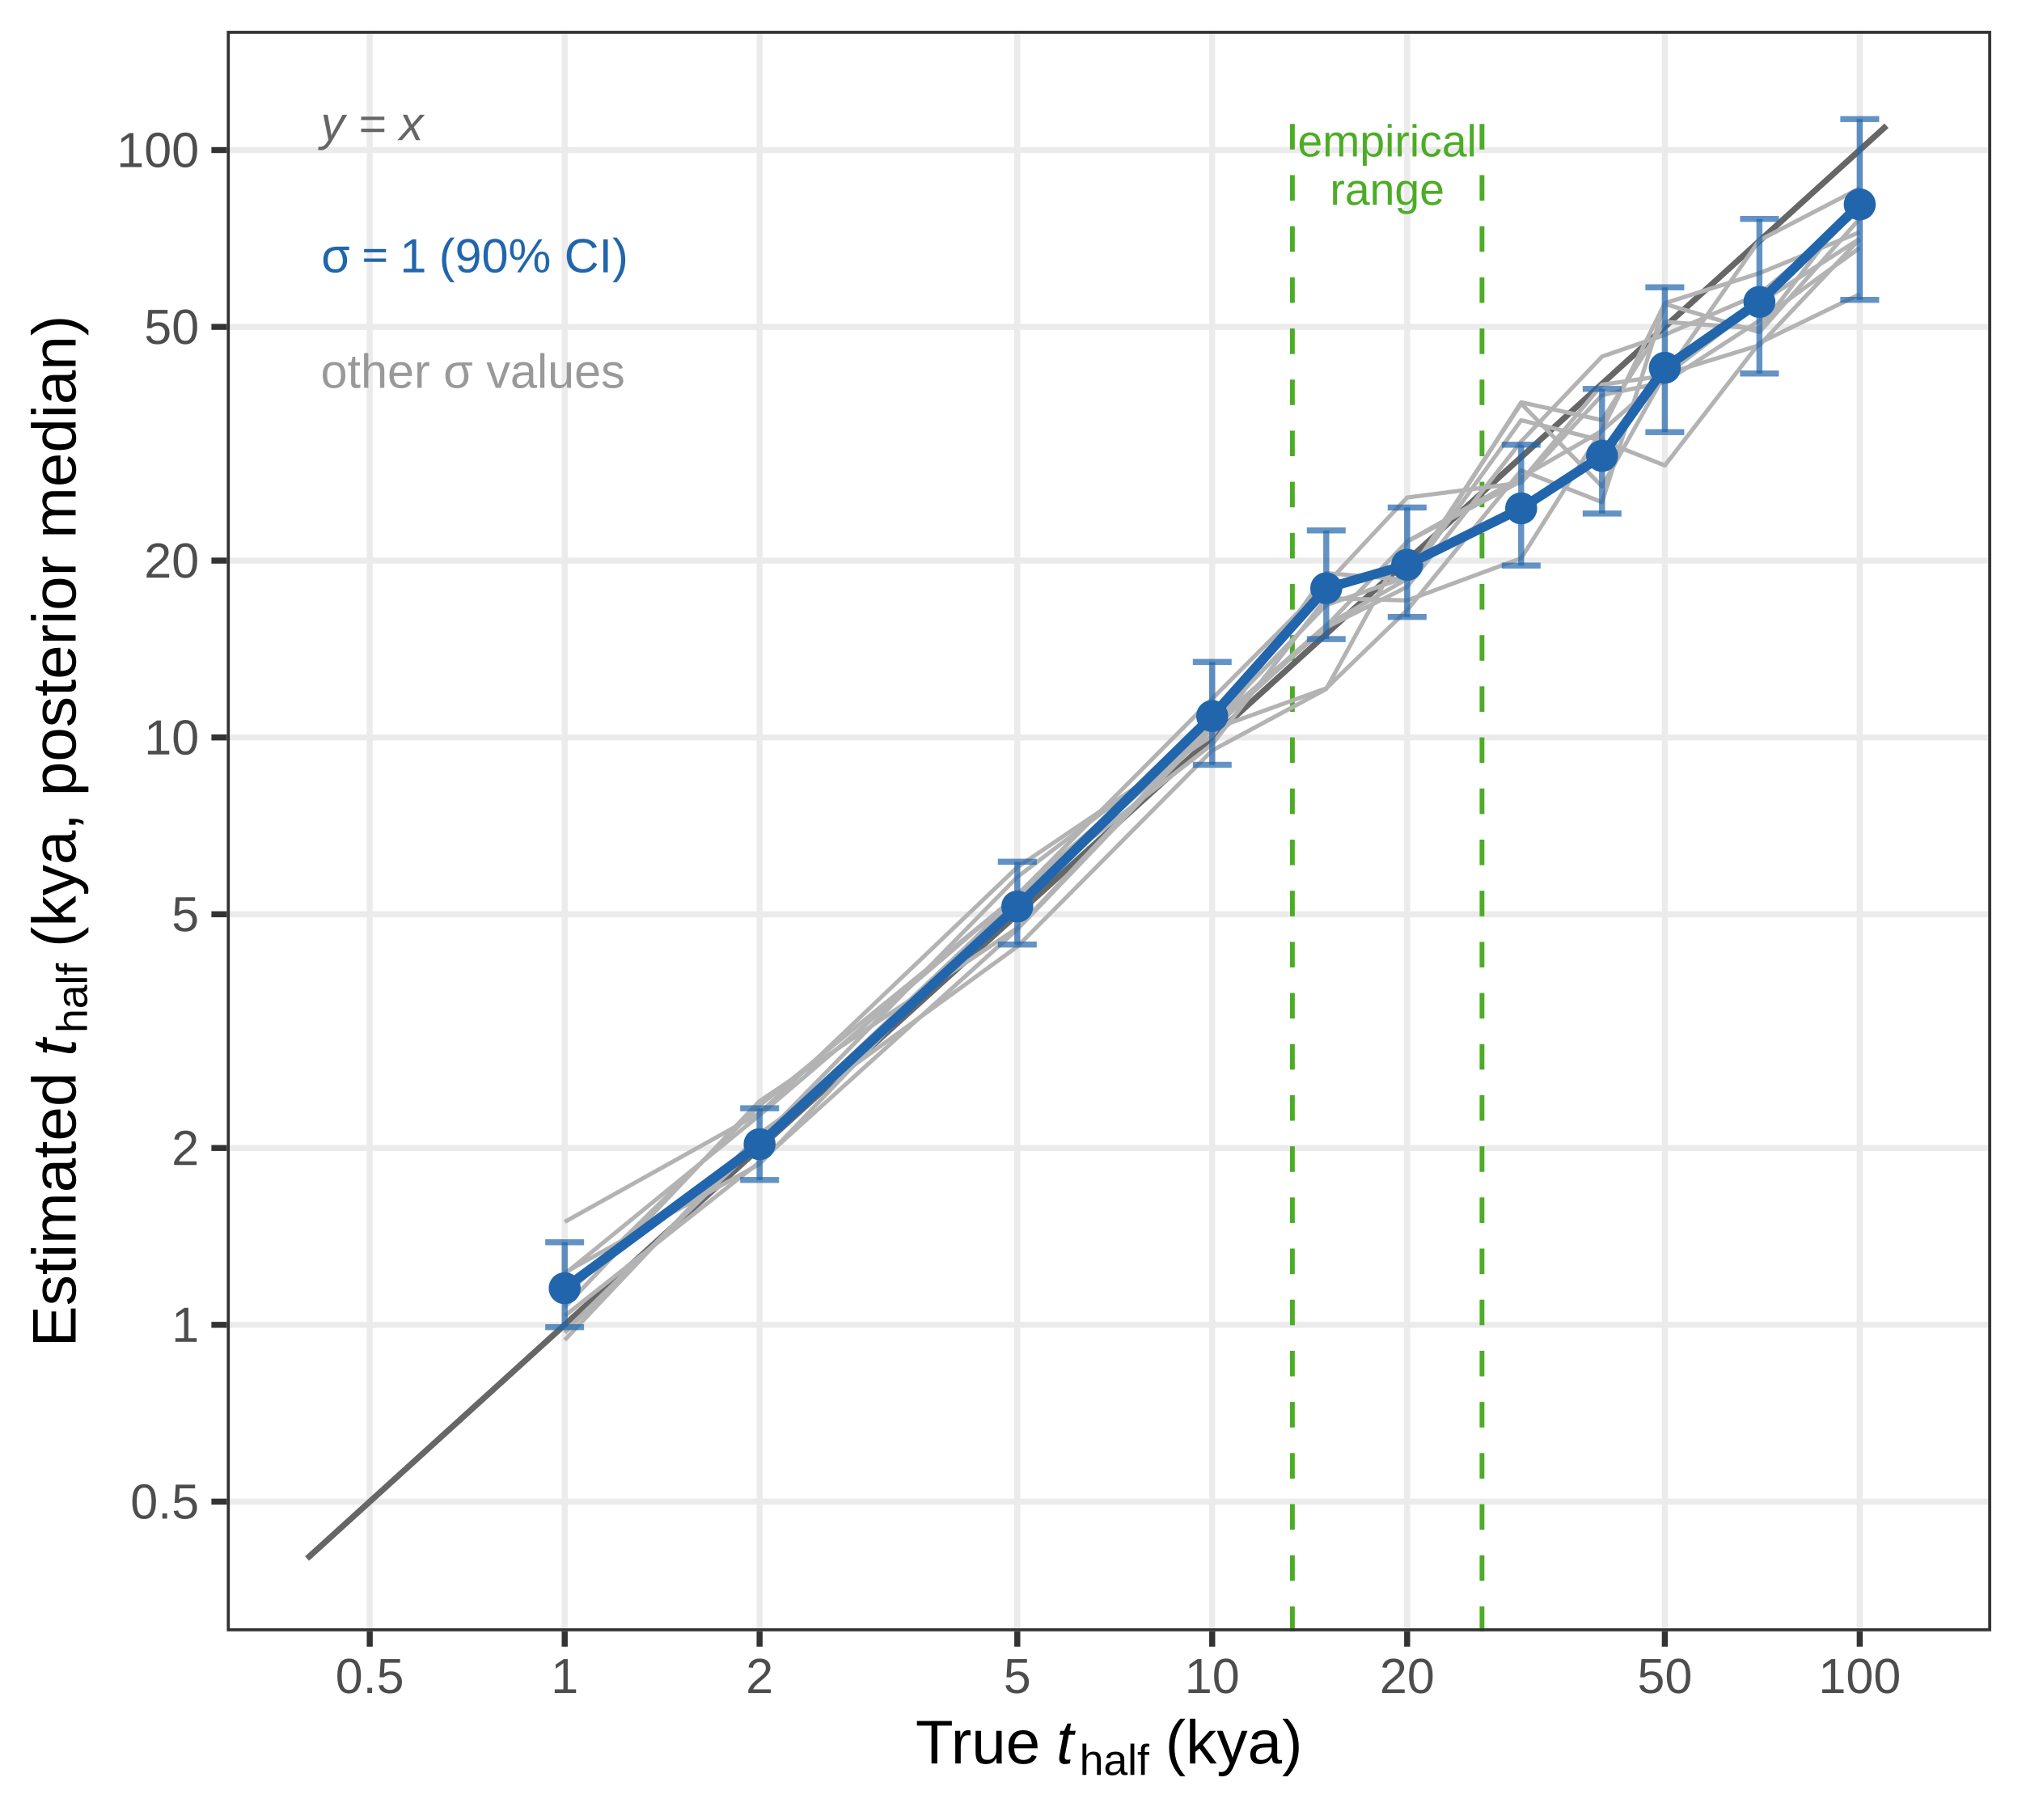
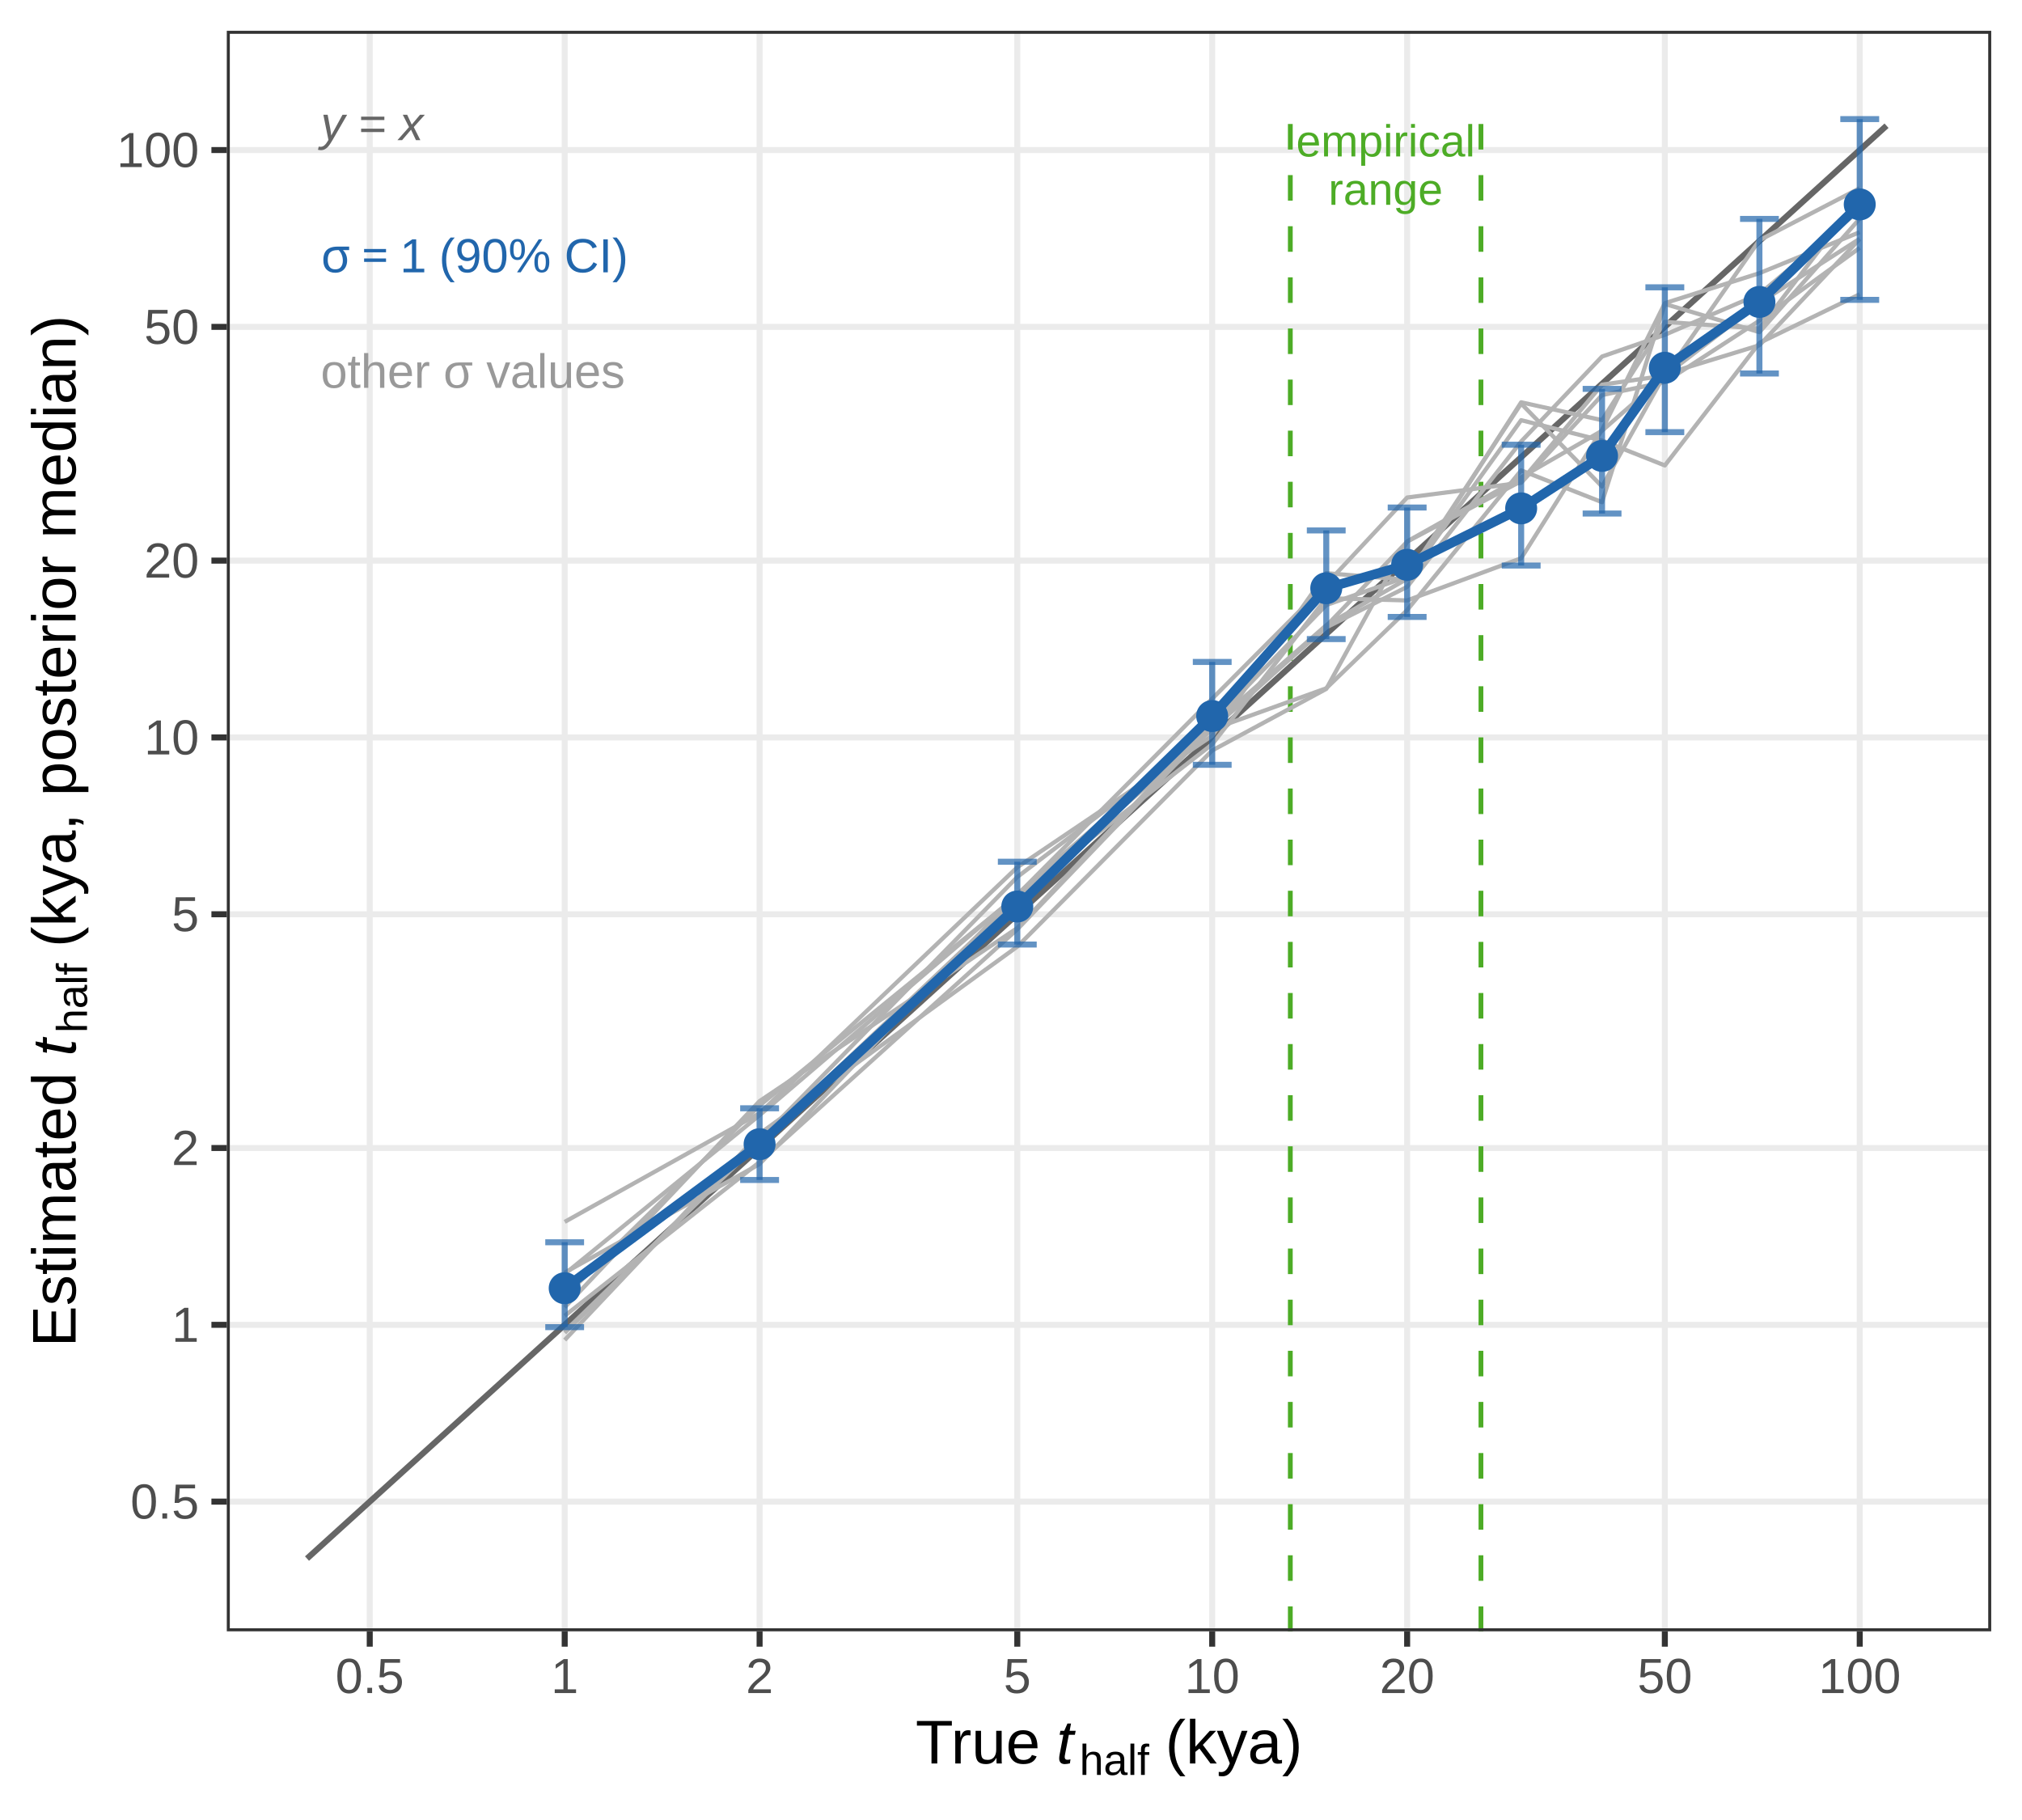
<svg xmlns="http://www.w3.org/2000/svg" width="360.00pt" height="324.00pt" viewBox="0 0 360.00 324.00">
  <g class="svglite">
    <defs>
      <style type="text/css">
    .svglite line, .svglite polyline, .svglite polygon, .svglite path, .svglite rect, .svglite circle {
      fill: none;
      stroke: #000000;
      stroke-linecap: round;
      stroke-linejoin: round;
      stroke-miterlimit: 10.00;
    }
    .svglite text {
      white-space: pre;
    }
    .svglite g.glyphgroup path {
      fill: inherit;
      stroke: none;
    }
  </style>
    </defs>
    <rect width="100%" height="100%" style="stroke: none; fill: #FFFFFF;" />
    <defs>
      <clipPath id="cpMC4wMHwzNjAuMDB8MC4wMHwzMjQuMDA=">
        <rect x="0.00" y="0.00" width="360.00" height="324.00" />
      </clipPath>
    </defs>
    <g clip-path="url(#cpMC4wMHwzNjAuMDB8MC4wMHwzMjQuMDA=)">
      <rect x="0.00" y="0.00" width="360.00" height="324.00" style="stroke-width: 1.07; stroke: #FFFFFF; fill: #FFFFFF;" />
    </g>
    <defs>
      <clipPath id="cpNDAuMzh8MzU0LjUyfDUuNDh8MjkwLjQx">
        <rect x="40.38" y="5.48" width="314.14" height="284.93" />
      </clipPath>
    </defs>
    <g clip-path="url(#cpNDAuMzh8MzU0LjUyfDUuNDh8MjkwLjQx)">
      <rect x="40.38" y="5.48" width="314.14" height="284.93" style="stroke-width: 1.07; stroke: none; fill: #FFFFFF;" />
      <polyline points="40.38,267.32 354.52,267.32 " style="stroke-width: 1.07; stroke: #EBEBEB; stroke-linecap: butt;" />
      <polyline points="40.38,235.85 354.52,235.85 " style="stroke-width: 1.07; stroke: #EBEBEB; stroke-linecap: butt;" />
      <polyline points="40.38,204.37 354.52,204.37 " style="stroke-width: 1.07; stroke: #EBEBEB; stroke-linecap: butt;" />
      <polyline points="40.38,162.76 354.52,162.76 " style="stroke-width: 1.07; stroke: #EBEBEB; stroke-linecap: butt;" />
      <polyline points="40.38,131.28 354.52,131.28 " style="stroke-width: 1.07; stroke: #EBEBEB; stroke-linecap: butt;" />
      <polyline points="40.38,99.80 354.52,99.80 " style="stroke-width: 1.07; stroke: #EBEBEB; stroke-linecap: butt;" />
      <polyline points="40.38,58.19 354.52,58.19 " style="stroke-width: 1.07; stroke: #EBEBEB; stroke-linecap: butt;" />
      <polyline points="40.38,26.71 354.52,26.71 " style="stroke-width: 1.07; stroke: #EBEBEB; stroke-linecap: butt;" />
      <polyline points="65.83,290.41 65.83,5.48 " style="stroke-width: 1.07; stroke: #EBEBEB; stroke-linecap: butt;" />
      <polyline points="100.54,290.41 100.54,5.48 " style="stroke-width: 1.07; stroke: #EBEBEB; stroke-linecap: butt;" />
      <polyline points="135.24,290.41 135.24,5.48 " style="stroke-width: 1.07; stroke: #EBEBEB; stroke-linecap: butt;" />
      <polyline points="181.12,290.41 181.12,5.48 " style="stroke-width: 1.07; stroke: #EBEBEB; stroke-linecap: butt;" />
      <polyline points="215.82,290.41 215.82,5.48 " style="stroke-width: 1.07; stroke: #EBEBEB; stroke-linecap: butt;" />
      <polyline points="250.53,290.41 250.53,5.48 " style="stroke-width: 1.07; stroke: #EBEBEB; stroke-linecap: butt;" />
      <polyline points="296.41,290.41 296.41,5.48 " style="stroke-width: 1.07; stroke: #EBEBEB; stroke-linecap: butt;" />
      <polyline points="331.11,290.41 331.11,5.48 " style="stroke-width: 1.07; stroke: #EBEBEB; stroke-linecap: butt;" />
-       <line x1="230.10" y1="290.52" x2="230.10" y2="20.36" style="stroke-width: 0.85; stroke: #4DAC26; stroke-dasharray: 4.55,4.55; stroke-linecap: butt;" />
-       <line x1="263.86" y1="290.52" x2="263.86" y2="20.36" style="stroke-width: 0.85; stroke: #4DAC26; stroke-dasharray: 4.55,4.55; stroke-linecap: butt;" />
-       <text x="246.98" y="27.85" text-anchor="middle" style="font-size: 7.97px;fill: #4DAC26; font-family: &quot;Arimo&quot;;" textLength="31.83px" lengthAdjust="spacingAndGlyphs">empirical</text>
-       <text x="246.98" y="36.46" text-anchor="middle" style="font-size: 7.97px;fill: #4DAC26; font-family: &quot;Arimo&quot;;" textLength="20.34px" lengthAdjust="spacingAndGlyphs">range</text>
+       <line x1="229.73" y1="290.52" x2="229.73" y2="20.36" style="stroke-width: 0.85; stroke: #4DAC26; stroke-dasharray: 4.55,4.55; stroke-linecap: butt;" />
+       <line x1="263.67" y1="290.52" x2="263.67" y2="20.36" style="stroke-width: 0.85; stroke: #4DAC26; stroke-dasharray: 4.55,4.55; stroke-linecap: butt;" />
+       <text x="246.70" y="27.85" text-anchor="middle" style="font-size: 7.97px;fill: #4DAC26; font-family: &quot;Arimo&quot;;" textLength="31.83px" lengthAdjust="spacingAndGlyphs">empirical</text>
+       <text x="246.70" y="36.46" text-anchor="middle" style="font-size: 7.97px;fill: #4DAC26; font-family: &quot;Arimo&quot;;" textLength="20.34px" lengthAdjust="spacingAndGlyphs">range</text>
      <polyline points="54.66,277.46 335.88,22.38 " style="stroke-width: 1.07; stroke: #666666; stroke-linecap: butt;" />
      <polyline points="100.54,217.52 135.24,198.18 181.12,154.39 215.82,130.98 236.13,102.04 250.53,103.21 270.83,71.62 285.23,74.80 296.41,57.30 313.25,58.49 331.11,35.10 " style="stroke-width: 0.75; stroke: #B3B3B3; stroke-linecap: butt;" />
      <polyline points="100.54,232.74 135.24,196.02 181.12,165.21 215.82,128.60 236.13,107.71 250.53,102.68 270.83,71.85 285.23,86.61 296.41,66.61 313.25,61.46 331.11,42.55 " style="stroke-width: 0.75; stroke: #B3B3B3; stroke-linecap: butt;" />
      <polyline points="100.54,226.56 135.24,207.22 181.12,159.18 215.82,129.09 236.13,111.30 250.53,103.04 270.83,74.80 285.23,78.43 296.41,82.86 313.25,61.05 331.11,52.38 " style="stroke-width: 0.75; stroke: #B3B3B3; stroke-linecap: butt;" />
      <polyline points="100.54,226.80 135.24,198.52 181.12,159.31 215.82,124.38 236.13,104.00 250.53,88.57 270.83,85.94 285.23,70.33 296.41,68.02 313.25,57.08 331.11,44.12 " style="stroke-width: 0.75; stroke: #B3B3B3; stroke-linecap: butt;" />
      <polyline points="100.54,237.27 135.24,202.99 181.12,156.12 215.82,129.82 236.13,111.44 250.53,96.42 270.83,85.66 285.23,68.48 296.41,66.87 313.25,42.77 331.11,33.50 " style="stroke-width: 0.75; stroke: #B3B3B3; stroke-linecap: butt;" />
      <polyline points="100.54,237.02 135.24,203.35 181.12,159.92 215.82,129.84 236.13,122.53 250.53,108.61 270.83,83.74 285.23,89.40 296.41,54.11 313.25,59.13 331.11,38.92 " style="stroke-width: 0.75; stroke: #B3B3B3; stroke-linecap: butt;" />
      <polyline points="100.54,230.79 135.24,196.80 181.12,159.45 215.82,132.50 236.13,106.49 250.53,106.89 270.83,99.38 285.23,76.52 296.41,53.97 313.25,48.63 331.11,41.33 " style="stroke-width: 0.75; stroke: #B3B3B3; stroke-linecap: butt;" />
      <polyline points="100.54,234.25 135.24,206.87 181.12,165.44 215.82,129.27 236.13,111.69 250.53,104.48 270.83,78.59 285.23,63.47 296.41,59.60 313.25,52.34 331.11,37.40 " style="stroke-width: 0.75; stroke: #B3B3B3; stroke-linecap: butt;" />
      <polyline points="100.54,238.55 135.24,201.83 181.12,168.52 215.82,133.60 236.13,122.64 250.53,96.39 270.83,84.97 285.23,76.68 296.41,66.90 313.25,53.94 331.11,42.50 " style="stroke-width: 0.75; stroke: #B3B3B3; stroke-linecap: butt;" />
      <polyline points="97.08,221.15 103.99,221.15 " style="stroke-width: 1.07; stroke: #2166AC; stroke-opacity: 0.70; stroke-linecap: butt;" />
      <polyline points="100.54,221.15 100.54,236.26 " style="stroke-width: 1.07; stroke: #2166AC; stroke-opacity: 0.70; stroke-linecap: butt;" />
      <polyline points="97.08,236.26 103.99,236.26 " style="stroke-width: 1.07; stroke: #2166AC; stroke-opacity: 0.70; stroke-linecap: butt;" />
      <polyline points="212.37,117.84 219.28,117.84 " style="stroke-width: 1.07; stroke: #2166AC; stroke-opacity: 0.70; stroke-linecap: butt;" />
      <polyline points="215.82,117.84 215.82,136.15 " style="stroke-width: 1.07; stroke: #2166AC; stroke-opacity: 0.70; stroke-linecap: butt;" />
      <polyline points="212.37,136.15 219.28,136.15 " style="stroke-width: 1.07; stroke: #2166AC; stroke-opacity: 0.70; stroke-linecap: butt;" />
      <polyline points="327.65,21.20 334.57,21.20 " style="stroke-width: 1.07; stroke: #2166AC; stroke-opacity: 0.70; stroke-linecap: butt;" />
      <polyline points="331.11,21.20 331.11,53.38 " style="stroke-width: 1.07; stroke: #2166AC; stroke-opacity: 0.70; stroke-linecap: butt;" />
      <polyline points="327.65,53.38 334.57,53.38 " style="stroke-width: 1.07; stroke: #2166AC; stroke-opacity: 0.70; stroke-linecap: butt;" />
      <polyline points="232.67,94.43 239.58,94.43 " style="stroke-width: 1.07; stroke: #2166AC; stroke-opacity: 0.70; stroke-linecap: butt;" />
      <polyline points="236.13,94.43 236.13,113.77 " style="stroke-width: 1.07; stroke: #2166AC; stroke-opacity: 0.70; stroke-linecap: butt;" />
      <polyline points="232.67,113.77 239.58,113.77 " style="stroke-width: 1.07; stroke: #2166AC; stroke-opacity: 0.70; stroke-linecap: butt;" />
      <polyline points="131.78,197.30 138.70,197.30 " style="stroke-width: 1.07; stroke: #2166AC; stroke-opacity: 0.70; stroke-linecap: butt;" />
      <polyline points="135.24,197.30 135.24,210.06 " style="stroke-width: 1.07; stroke: #2166AC; stroke-opacity: 0.70; stroke-linecap: butt;" />
      <polyline points="131.78,210.06 138.70,210.06 " style="stroke-width: 1.07; stroke: #2166AC; stroke-opacity: 0.70; stroke-linecap: butt;" />
      <polyline points="247.07,90.35 253.99,90.35 " style="stroke-width: 1.07; stroke: #2166AC; stroke-opacity: 0.70; stroke-linecap: butt;" />
      <polyline points="250.53,90.35 250.53,109.83 " style="stroke-width: 1.07; stroke: #2166AC; stroke-opacity: 0.70; stroke-linecap: butt;" />
      <polyline points="247.07,109.83 253.99,109.83 " style="stroke-width: 1.07; stroke: #2166AC; stroke-opacity: 0.70; stroke-linecap: butt;" />
      <polyline points="267.37,79.17 274.29,79.17 " style="stroke-width: 1.07; stroke: #2166AC; stroke-opacity: 0.70; stroke-linecap: butt;" />
      <polyline points="270.83,79.17 270.83,100.68 " style="stroke-width: 1.07; stroke: #2166AC; stroke-opacity: 0.70; stroke-linecap: butt;" />
      <polyline points="267.37,100.68 274.29,100.68 " style="stroke-width: 1.07; stroke: #2166AC; stroke-opacity: 0.70; stroke-linecap: butt;" />
      <polyline points="281.78,69.23 288.69,69.23 " style="stroke-width: 1.07; stroke: #2166AC; stroke-opacity: 0.70; stroke-linecap: butt;" />
      <polyline points="285.23,69.23 285.23,91.42 " style="stroke-width: 1.07; stroke: #2166AC; stroke-opacity: 0.70; stroke-linecap: butt;" />
      <polyline points="281.78,91.42 288.69,91.42 " style="stroke-width: 1.07; stroke: #2166AC; stroke-opacity: 0.70; stroke-linecap: butt;" />
      <polyline points="177.66,153.41 184.58,153.41 " style="stroke-width: 1.07; stroke: #2166AC; stroke-opacity: 0.70; stroke-linecap: butt;" />
      <polyline points="181.12,153.41 181.12,168.15 " style="stroke-width: 1.07; stroke: #2166AC; stroke-opacity: 0.70; stroke-linecap: butt;" />
      <polyline points="177.66,168.15 184.58,168.15 " style="stroke-width: 1.07; stroke: #2166AC; stroke-opacity: 0.70; stroke-linecap: butt;" />
      <polyline points="292.95,51.15 299.87,51.15 " style="stroke-width: 1.07; stroke: #2166AC; stroke-opacity: 0.70; stroke-linecap: butt;" />
      <polyline points="296.41,51.15 296.41,76.93 " style="stroke-width: 1.07; stroke: #2166AC; stroke-opacity: 0.70; stroke-linecap: butt;" />
      <polyline points="292.95,76.93 299.87,76.93 " style="stroke-width: 1.07; stroke: #2166AC; stroke-opacity: 0.70; stroke-linecap: butt;" />
      <polyline points="309.80,38.97 316.71,38.97 " style="stroke-width: 1.07; stroke: #2166AC; stroke-opacity: 0.70; stroke-linecap: butt;" />
      <polyline points="313.25,38.97 313.25,66.49 " style="stroke-width: 1.07; stroke: #2166AC; stroke-opacity: 0.70; stroke-linecap: butt;" />
      <polyline points="309.80,66.49 316.71,66.49 " style="stroke-width: 1.07; stroke: #2166AC; stroke-opacity: 0.70; stroke-linecap: butt;" />
      <polyline points="100.54,229.33 135.24,203.69 181.12,161.38 215.82,127.47 236.13,104.72 250.53,100.55 270.83,90.50 285.23,81.16 296.41,65.47 313.25,53.75 331.11,36.39 " style="stroke-width: 1.71; stroke: #2166AC; stroke-linecap: butt;" />
      <circle cx="100.54" cy="229.33" r="2.49" style="stroke-width: 0.71; stroke: #2166AC; fill: #2166AC;" />
      <circle cx="215.82" cy="127.47" r="2.49" style="stroke-width: 0.71; stroke: #2166AC; fill: #2166AC;" />
      <circle cx="331.11" cy="36.39" r="2.49" style="stroke-width: 0.71; stroke: #2166AC; fill: #2166AC;" />
      <circle cx="236.13" cy="104.72" r="2.49" style="stroke-width: 0.71; stroke: #2166AC; fill: #2166AC;" />
      <circle cx="135.24" cy="203.69" r="2.49" style="stroke-width: 0.71; stroke: #2166AC; fill: #2166AC;" />
      <circle cx="250.53" cy="100.55" r="2.49" style="stroke-width: 0.71; stroke: #2166AC; fill: #2166AC;" />
      <circle cx="270.83" cy="90.50" r="2.49" style="stroke-width: 0.71; stroke: #2166AC; fill: #2166AC;" />
      <circle cx="285.23" cy="81.16" r="2.49" style="stroke-width: 0.71; stroke: #2166AC; fill: #2166AC;" />
      <circle cx="181.12" cy="161.38" r="2.49" style="stroke-width: 0.71; stroke: #2166AC; fill: #2166AC;" />
      <circle cx="296.41" cy="65.47" r="2.49" style="stroke-width: 0.71; stroke: #2166AC; fill: #2166AC;" />
      <circle cx="313.25" cy="53.75" r="2.49" style="stroke-width: 0.71; stroke: #2166AC; fill: #2166AC;" />
      <text x="57.10" y="24.95" style="font-size: 8.54px; font-style: italic;fill: #666666; font-family: &quot;Arimo&quot;;" textLength="18.27px" lengthAdjust="spacingAndGlyphs">y = x</text>
      <text x="57.10" y="48.48" style="font-size: 8.54px;fill: #2166AC; font-family: &quot;Noto Sans&quot;;" textLength="5.27px" lengthAdjust="spacingAndGlyphs">σ</text>
      <text x="64.34" y="48.48" style="font-size: 8.54px;fill: #2166AC; font-family: &quot;Noto Sans&quot;;" textLength="4.88px" lengthAdjust="spacingAndGlyphs">=</text>
      <text x="71.19" y="48.48" style="font-size: 8.54px;fill: #2166AC; font-family: &quot;Arimo&quot;;" textLength="4.75px" lengthAdjust="spacingAndGlyphs">1</text>
      <text x="75.94" y="48.48" style="font-size: 8.54px;fill: #2166AC; font-family: &quot;Noto Sans&quot;;" textLength="2.22px" lengthAdjust="spacingAndGlyphs"> </text>
      <text x="78.16" y="48.48" style="font-size: 8.54px;fill: #2166AC; font-family: &quot;Arimo&quot;;" textLength="33.67px" lengthAdjust="spacingAndGlyphs">(90% CI)</text>
      <text x="57.10" y="69.04" style="font-size: 8.54px;fill: #999999; font-family: &quot;Arimo&quot;;" textLength="54.16px" lengthAdjust="spacingAndGlyphs">other σ values</text>
      <rect x="40.38" y="5.48" width="314.14" height="284.93" style="stroke-width: 1.07; stroke: #333333;" />
    </g>
    <g clip-path="url(#cpMC4wMHwzNjAuMDB8MC4wMHwzMjQuMDA=)">
      <text x="35.45" y="270.35" text-anchor="end" style="font-size: 8.80px;fill: #4D4D4D; font-family: &quot;Arimo&quot;;" textLength="12.22px" lengthAdjust="spacingAndGlyphs">0.5</text>
      <text x="35.45" y="238.87" text-anchor="end" style="font-size: 8.80px;fill: #4D4D4D; font-family: &quot;Arimo&quot;;" textLength="4.89px" lengthAdjust="spacingAndGlyphs">1</text>
      <text x="35.45" y="207.40" text-anchor="end" style="font-size: 8.80px;fill: #4D4D4D; font-family: &quot;Arimo&quot;;" textLength="4.89px" lengthAdjust="spacingAndGlyphs">2</text>
      <text x="35.45" y="165.78" text-anchor="end" style="font-size: 8.80px;fill: #4D4D4D; font-family: &quot;Arimo&quot;;" textLength="4.89px" lengthAdjust="spacingAndGlyphs">5</text>
      <text x="35.45" y="134.31" text-anchor="end" style="font-size: 8.80px;fill: #4D4D4D; font-family: &quot;Arimo&quot;;" textLength="9.78px" lengthAdjust="spacingAndGlyphs">10</text>
      <text x="35.45" y="102.83" text-anchor="end" style="font-size: 8.80px;fill: #4D4D4D; font-family: &quot;Arimo&quot;;" textLength="9.78px" lengthAdjust="spacingAndGlyphs">20</text>
      <text x="35.45" y="61.22" text-anchor="end" style="font-size: 8.80px;fill: #4D4D4D; font-family: &quot;Arimo&quot;;" textLength="9.78px" lengthAdjust="spacingAndGlyphs">50</text>
      <text x="35.45" y="29.74" text-anchor="end" style="font-size: 8.80px;fill: #4D4D4D; font-family: &quot;Arimo&quot;;" textLength="14.67px" lengthAdjust="spacingAndGlyphs">100</text>
      <polyline points="37.64,267.32 40.38,267.32 " style="stroke-width: 1.07; stroke: #333333; stroke-linecap: butt;" />
      <polyline points="37.64,235.85 40.38,235.85 " style="stroke-width: 1.07; stroke: #333333; stroke-linecap: butt;" />
      <polyline points="37.64,204.37 40.38,204.37 " style="stroke-width: 1.07; stroke: #333333; stroke-linecap: butt;" />
      <polyline points="37.64,162.76 40.38,162.76 " style="stroke-width: 1.07; stroke: #333333; stroke-linecap: butt;" />
      <polyline points="37.64,131.28 40.38,131.28 " style="stroke-width: 1.07; stroke: #333333; stroke-linecap: butt;" />
      <polyline points="37.64,99.80 40.38,99.80 " style="stroke-width: 1.07; stroke: #333333; stroke-linecap: butt;" />
      <polyline points="37.64,58.19 40.38,58.19 " style="stroke-width: 1.07; stroke: #333333; stroke-linecap: butt;" />
      <polyline points="37.64,26.71 40.38,26.71 " style="stroke-width: 1.07; stroke: #333333; stroke-linecap: butt;" />
      <polyline points="65.83,293.15 65.83,290.41 " style="stroke-width: 1.07; stroke: #333333; stroke-linecap: butt;" />
      <polyline points="100.54,293.15 100.54,290.41 " style="stroke-width: 1.07; stroke: #333333; stroke-linecap: butt;" />
      <polyline points="135.24,293.15 135.24,290.41 " style="stroke-width: 1.07; stroke: #333333; stroke-linecap: butt;" />
      <polyline points="181.12,293.15 181.12,290.41 " style="stroke-width: 1.07; stroke: #333333; stroke-linecap: butt;" />
      <polyline points="215.82,293.15 215.82,290.41 " style="stroke-width: 1.07; stroke: #333333; stroke-linecap: butt;" />
      <polyline points="250.53,293.15 250.53,290.41 " style="stroke-width: 1.07; stroke: #333333; stroke-linecap: butt;" />
      <polyline points="296.41,293.15 296.41,290.41 " style="stroke-width: 1.07; stroke: #333333; stroke-linecap: butt;" />
      <polyline points="331.11,293.15 331.11,290.41 " style="stroke-width: 1.07; stroke: #333333; stroke-linecap: butt;" />
      <text x="65.83" y="301.40" text-anchor="middle" style="font-size: 8.80px;fill: #4D4D4D; font-family: &quot;Arimo&quot;;" textLength="12.22px" lengthAdjust="spacingAndGlyphs">0.5</text>
      <text x="100.54" y="301.40" text-anchor="middle" style="font-size: 8.80px;fill: #4D4D4D; font-family: &quot;Arimo&quot;;" textLength="4.89px" lengthAdjust="spacingAndGlyphs">1</text>
      <text x="135.24" y="301.40" text-anchor="middle" style="font-size: 8.80px;fill: #4D4D4D; font-family: &quot;Arimo&quot;;" textLength="4.89px" lengthAdjust="spacingAndGlyphs">2</text>
      <text x="181.12" y="301.40" text-anchor="middle" style="font-size: 8.80px;fill: #4D4D4D; font-family: &quot;Arimo&quot;;" textLength="4.89px" lengthAdjust="spacingAndGlyphs">5</text>
      <text x="215.82" y="301.40" text-anchor="middle" style="font-size: 8.80px;fill: #4D4D4D; font-family: &quot;Arimo&quot;;" textLength="9.78px" lengthAdjust="spacingAndGlyphs">10</text>
      <text x="250.53" y="301.40" text-anchor="middle" style="font-size: 8.80px;fill: #4D4D4D; font-family: &quot;Arimo&quot;;" textLength="9.78px" lengthAdjust="spacingAndGlyphs">20</text>
      <text x="296.41" y="301.40" text-anchor="middle" style="font-size: 8.80px;fill: #4D4D4D; font-family: &quot;Arimo&quot;;" textLength="9.78px" lengthAdjust="spacingAndGlyphs">50</text>
      <text x="331.11" y="301.40" text-anchor="middle" style="font-size: 8.80px;fill: #4D4D4D; font-family: &quot;Arimo&quot;;" textLength="14.67px" lengthAdjust="spacingAndGlyphs">100</text>
      <text x="163.00" y="313.94" style="font-size: 11.00px; font-family: &quot;Arimo&quot;;" textLength="22.22px" lengthAdjust="spacingAndGlyphs">True</text>
      <text x="185.22" y="313.94" style="font-size: 11.00px; font-family: &quot;Noto Sans&quot;;" textLength="2.86px" lengthAdjust="spacingAndGlyphs"> </text>
      <text x="188.08" y="313.94" style="font-size: 11.00px; font-style: italic; font-family: &quot;Arimo&quot;;" textLength="3.06px" lengthAdjust="spacingAndGlyphs">t</text>
      <text x="192.20" y="315.98" style="font-size: 7.70px; font-family: &quot;Arimo&quot;;" textLength="4.28px" lengthAdjust="spacingAndGlyphs">h</text>
      <text x="196.48" y="315.98" style="font-size: 7.70px; font-family: &quot;Arimo&quot;;" textLength="4.28px" lengthAdjust="spacingAndGlyphs">a</text>
      <text x="200.75" y="315.98" style="font-size: 7.70px; font-family: &quot;Arimo&quot;;" textLength="1.70px" lengthAdjust="spacingAndGlyphs">l</text>
      <text x="202.46" y="315.98" style="font-size: 7.70px; font-family: &quot;Arimo&quot;;" textLength="2.14px" lengthAdjust="spacingAndGlyphs">f</text>
      <text x="204.60" y="313.94" style="font-size: 11.00px; font-family: &quot;Noto Sans&quot;;" textLength="2.86px" lengthAdjust="spacingAndGlyphs"> </text>
      <text x="207.46" y="313.94" style="font-size: 11.00px; font-family: &quot;Arimo&quot;;" textLength="24.44px" lengthAdjust="spacingAndGlyphs">(kya)</text>
      <text transform="translate(13.46,239.80) rotate(-90)" style="font-size: 11.00px; font-family: &quot;Arimo&quot;;" textLength="48.94px" lengthAdjust="spacingAndGlyphs">Estimated</text>
      <text transform="translate(13.46,190.86) rotate(-90)" style="font-size: 11.00px; font-family: &quot;Noto Sans&quot;;" textLength="2.86px" lengthAdjust="spacingAndGlyphs"> </text>
      <text transform="translate(13.46,188.00) rotate(-90)" style="font-size: 11.00px; font-style: italic; font-family: &quot;Arimo&quot;;" textLength="3.06px" lengthAdjust="spacingAndGlyphs">t</text>
      <text transform="translate(15.49,183.88) rotate(-90)" style="font-size: 7.70px; font-family: &quot;Arimo&quot;;" textLength="4.28px" lengthAdjust="spacingAndGlyphs">h</text>
      <text transform="translate(15.49,179.60) rotate(-90)" style="font-size: 7.70px; font-family: &quot;Arimo&quot;;" textLength="4.28px" lengthAdjust="spacingAndGlyphs">a</text>
      <text transform="translate(15.49,175.33) rotate(-90)" style="font-size: 7.70px; font-family: &quot;Arimo&quot;;" textLength="1.70px" lengthAdjust="spacingAndGlyphs">l</text>
      <text transform="translate(15.49,173.62) rotate(-90)" style="font-size: 7.70px; font-family: &quot;Arimo&quot;;" textLength="2.14px" lengthAdjust="spacingAndGlyphs">f</text>
      <text transform="translate(13.46,171.48) rotate(-90)" style="font-size: 11.00px; font-family: &quot;Noto Sans&quot;;" textLength="2.86px" lengthAdjust="spacingAndGlyphs"> </text>
      <text transform="translate(13.46,168.62) rotate(-90)" style="font-size: 11.00px; font-family: &quot;Arimo&quot;;" textLength="112.53px" lengthAdjust="spacingAndGlyphs">(kya, posterior median)</text>
    </g>
  </g>
</svg>
